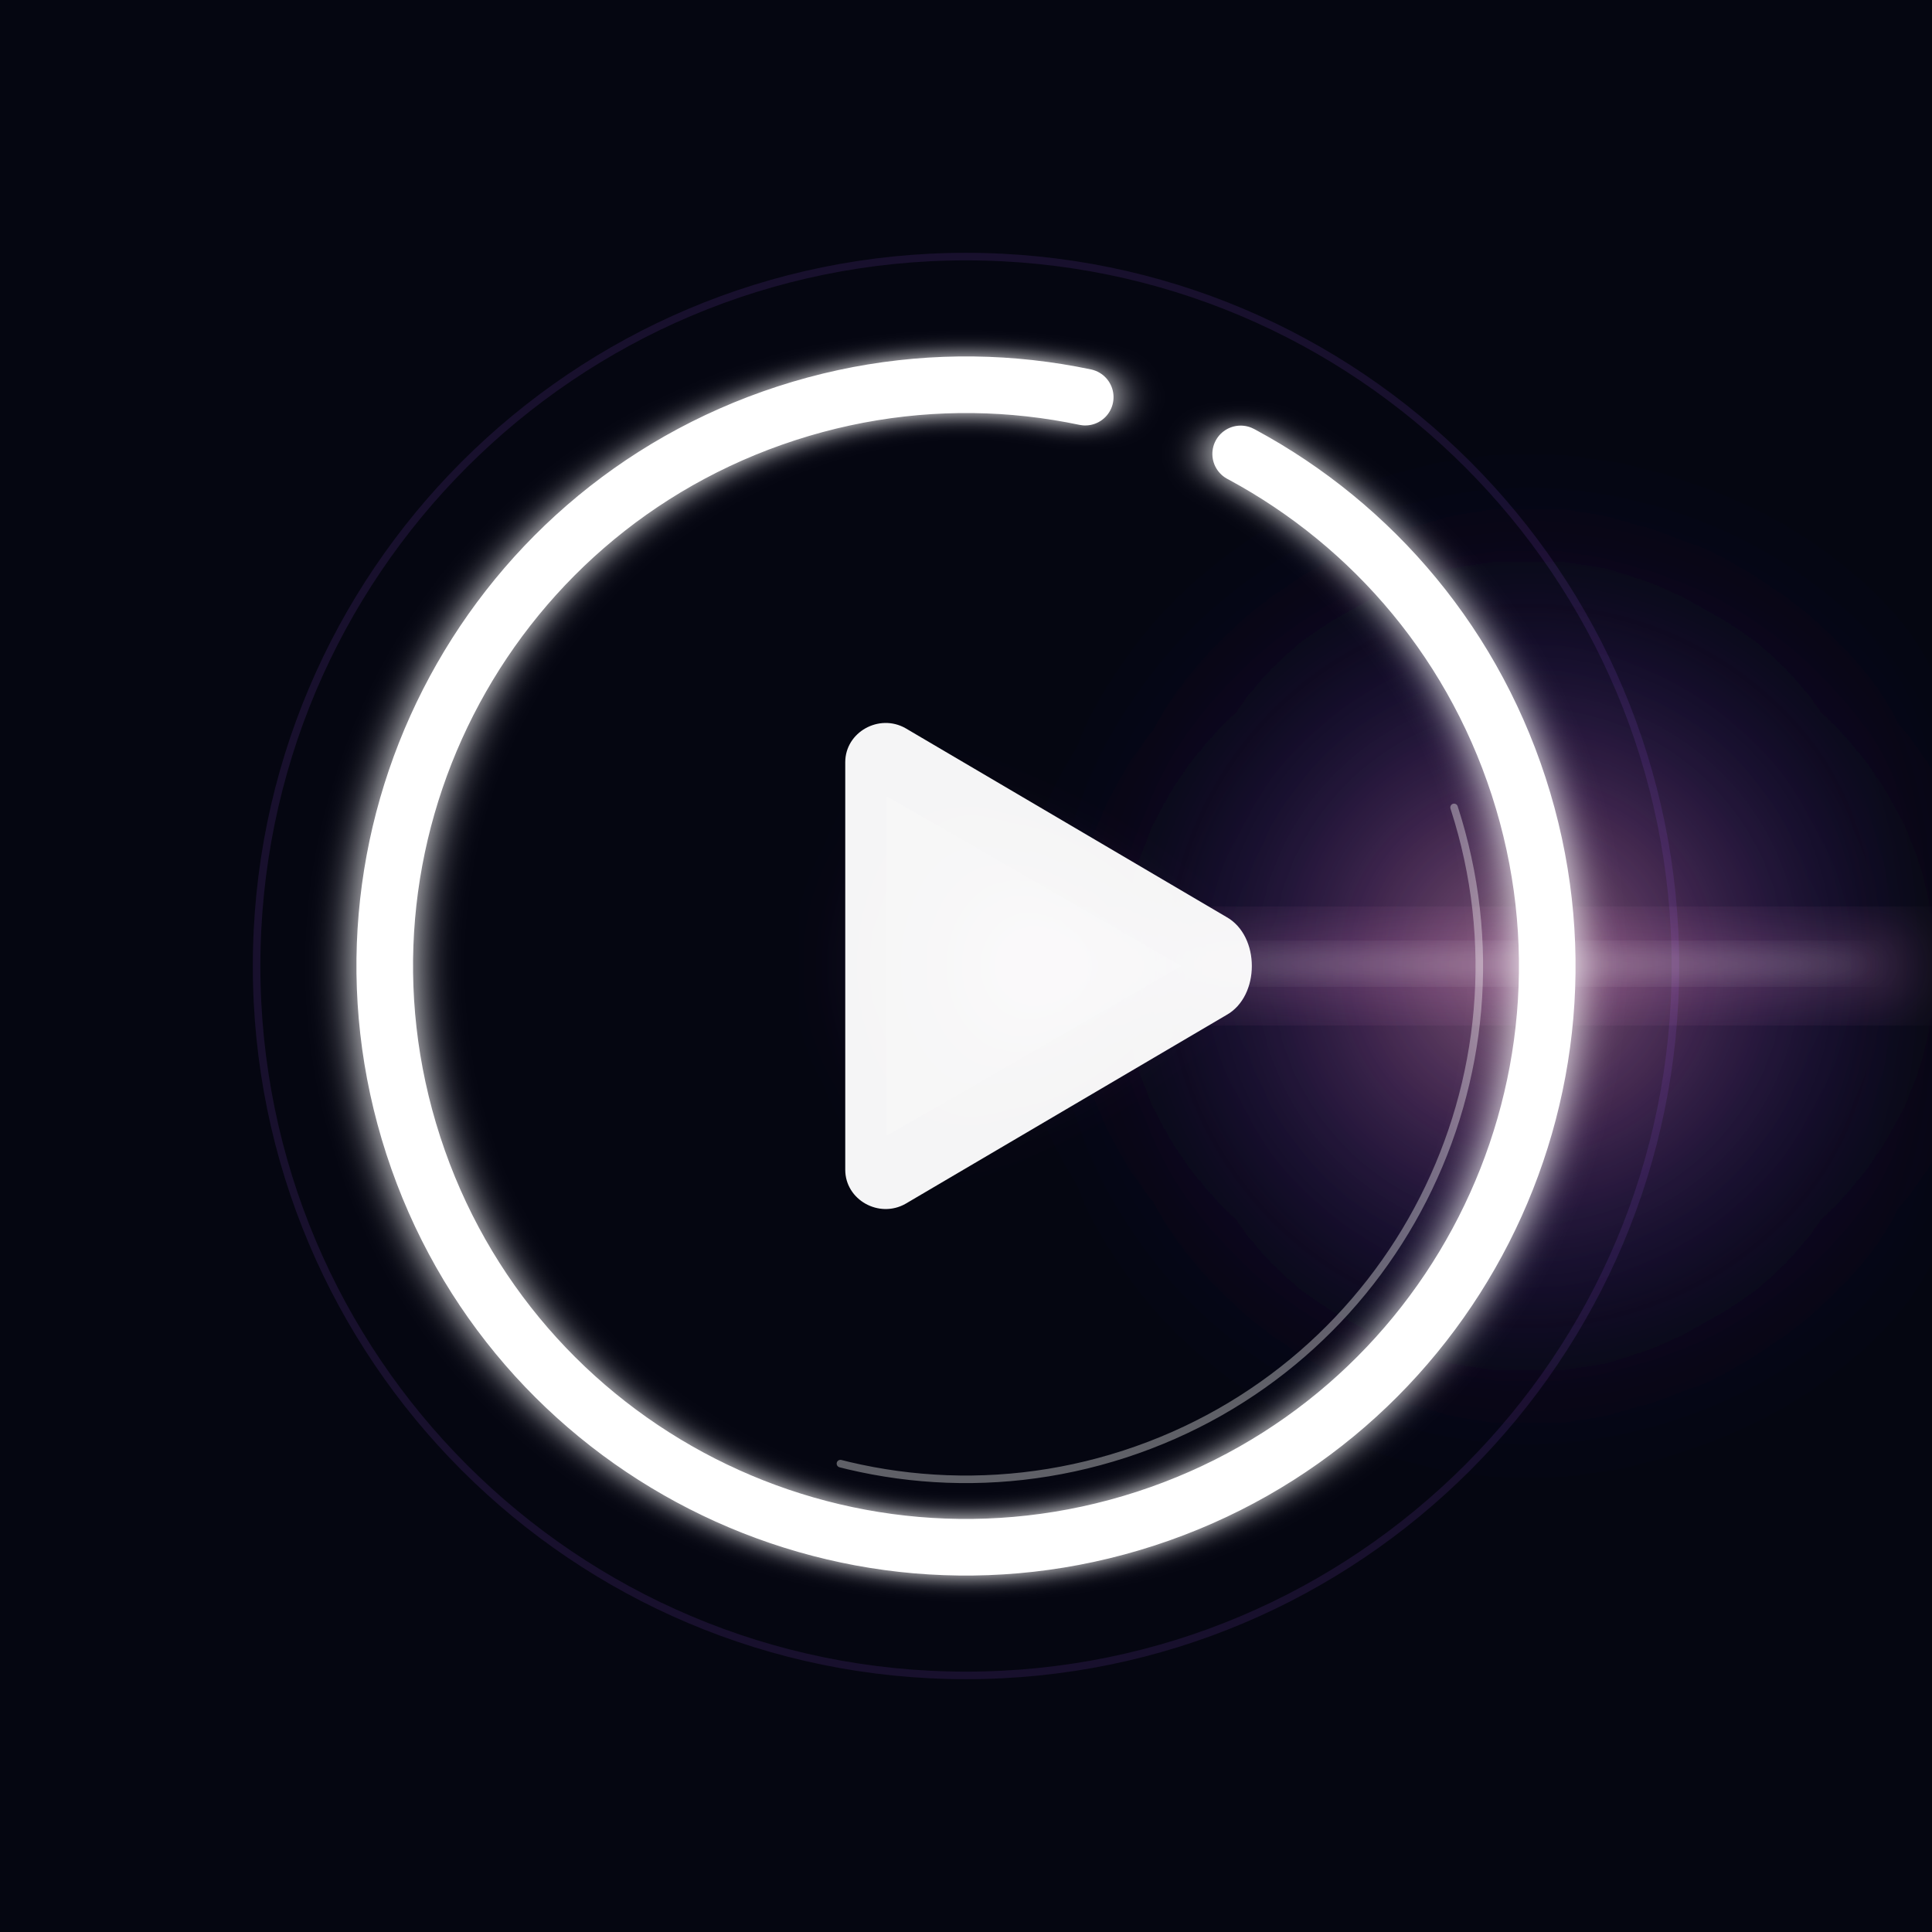
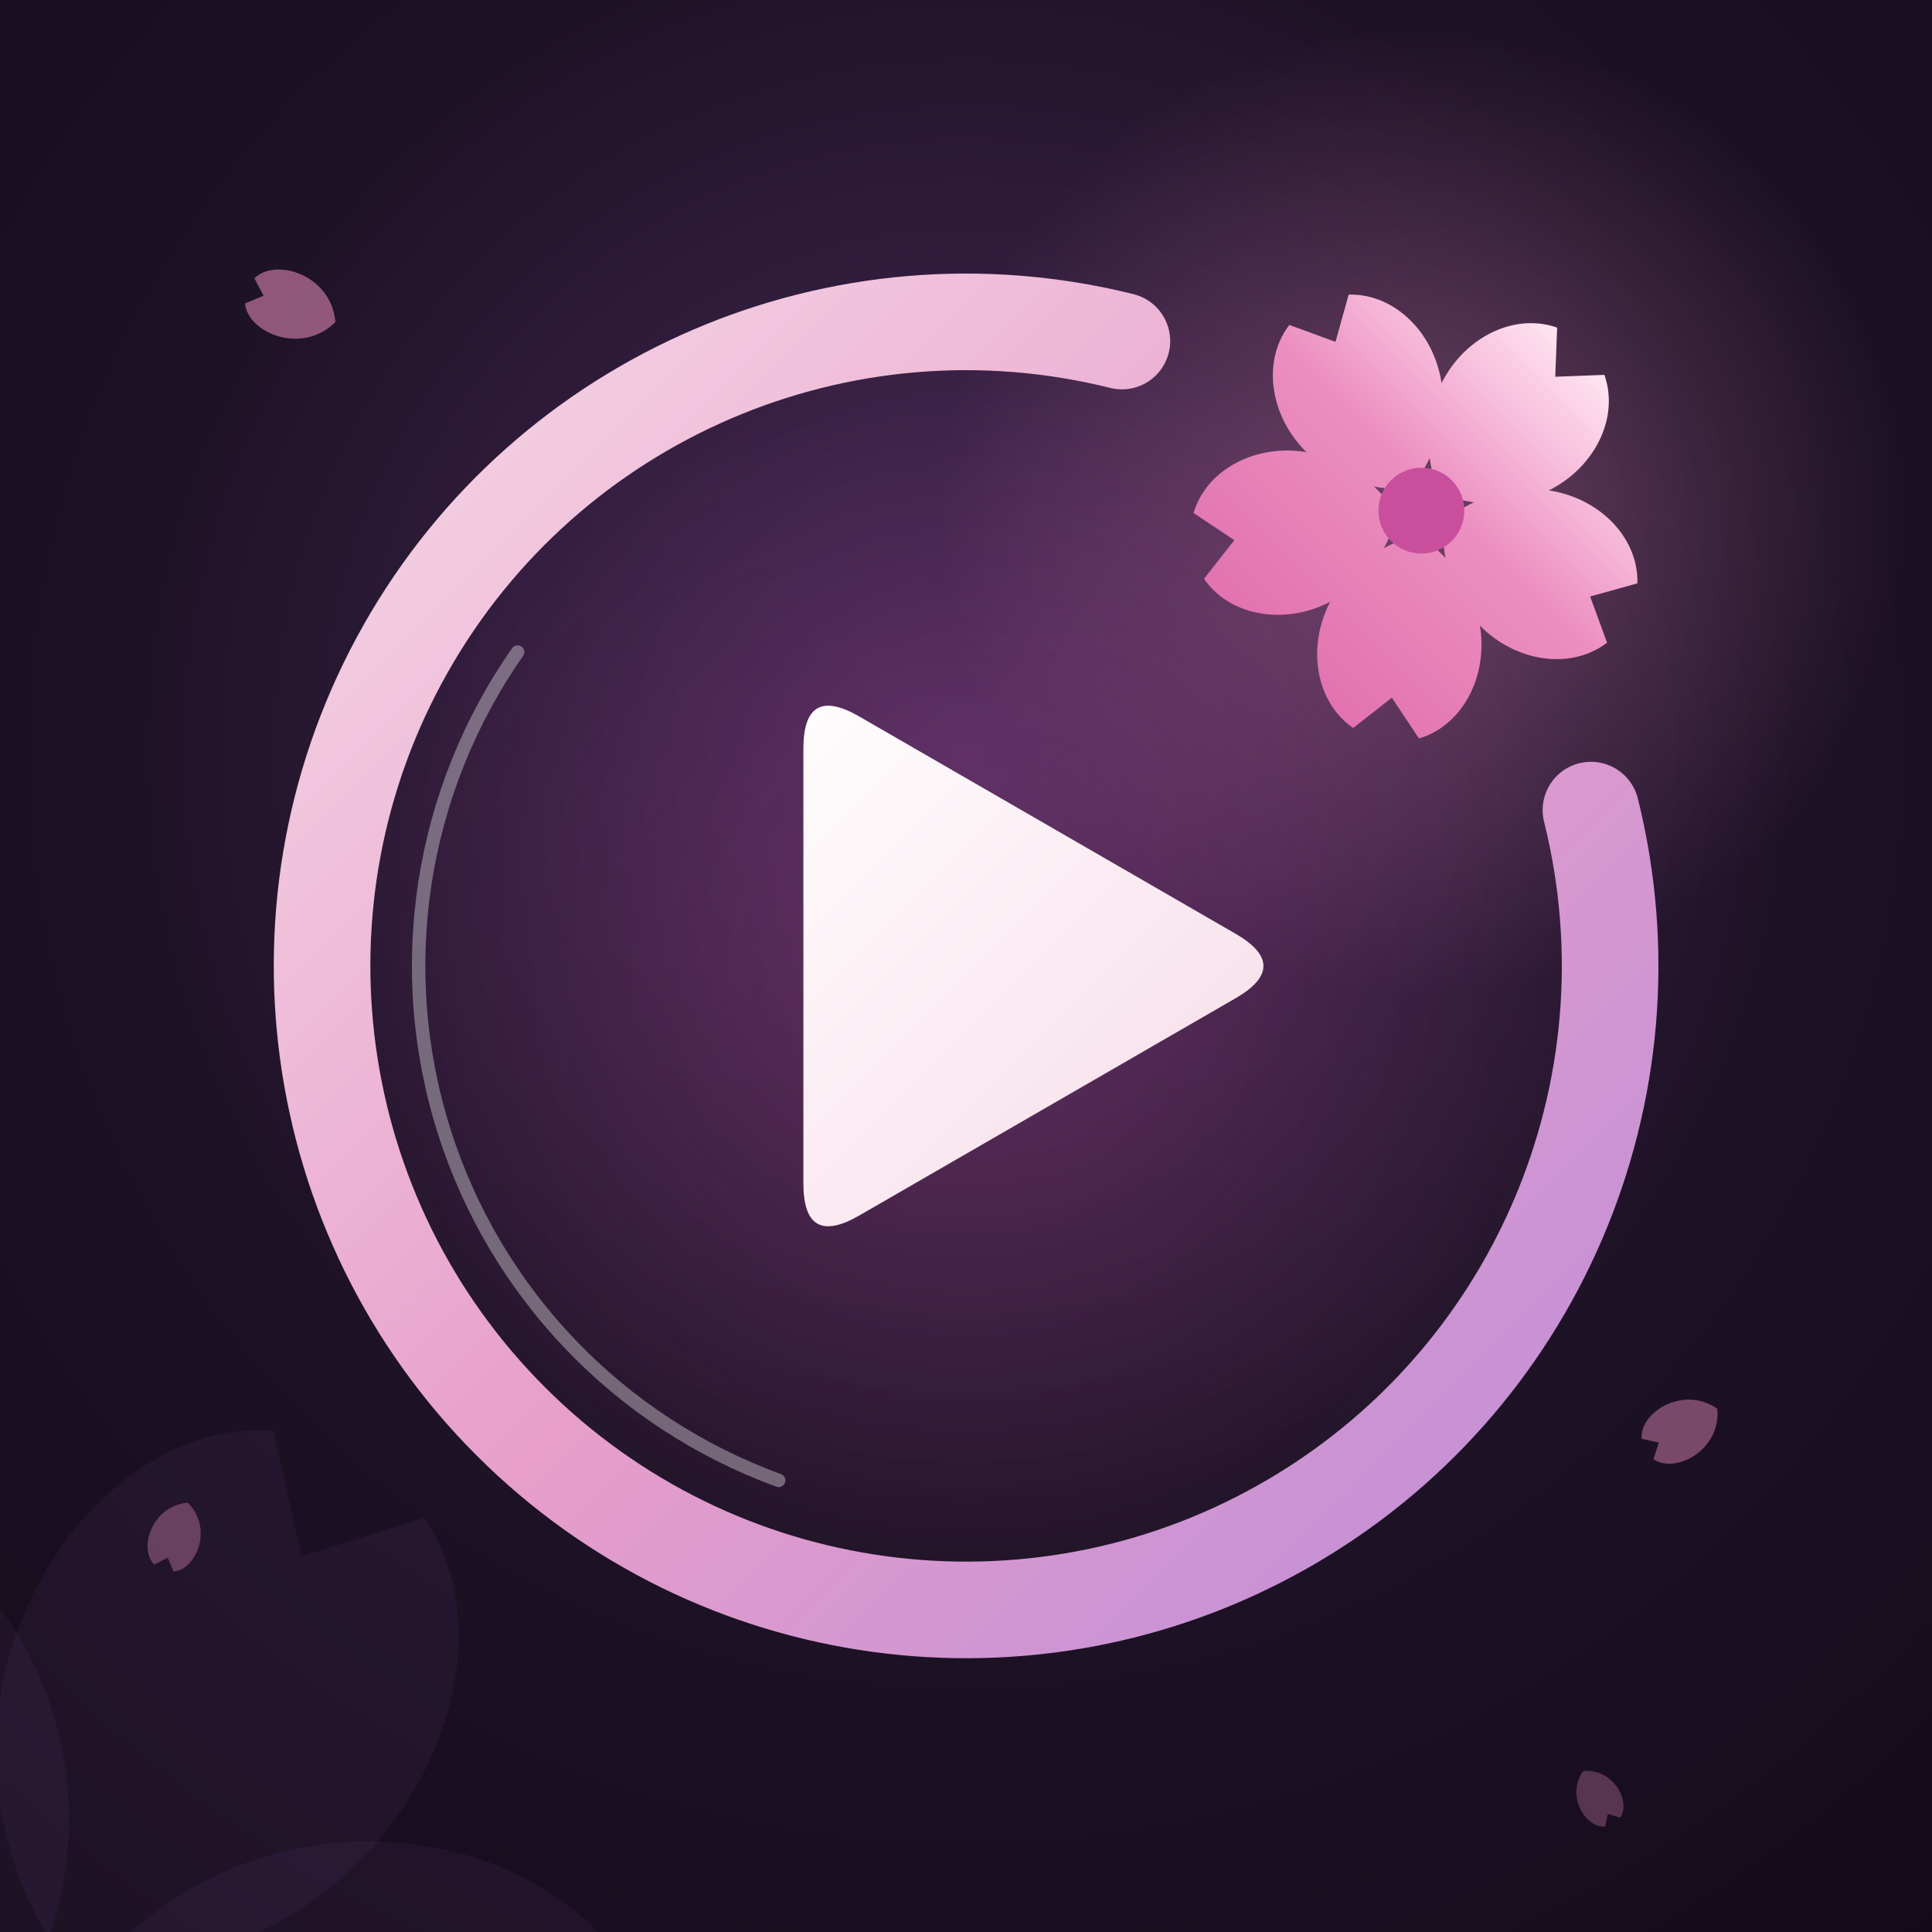
- <svg xmlns="http://www.w3.org/2000/svg" width="512" height="512" viewBox="0 0 512 512">
+ <svg xmlns="http://www.w3.org/2000/svg" width="512" height="512" viewBox="18 18 72 72">
  <defs>
-     <radialGradient id="bgAura" cx="50%" cy="50%" r="50%">
-       <stop offset="0%" stop-color="#FFD8F3" stop-opacity="0.72" />
-       <stop offset="22%" stop-color="#FF8BDF" stop-opacity="0.38" />
-       <stop offset="48%" stop-color="#A75CFF" stop-opacity="0.22" />
-       <stop offset="78%" stop-color="#5130B8" stop-opacity="0.08" />
-       <stop offset="100%" stop-color="#050611" stop-opacity="0" />
+     <radialGradient id="g0" gradientUnits="userSpaceOnUse" cx="54" cy="46" r="62">
+       <stop offset="0" stop-color="#4A2A5A" stop-opacity="1" />
+       <stop offset="0.5" stop-color="#1E1226" stop-opacity="1" />
+       <stop offset="1" stop-color="#120A17" stop-opacity="1" />
    </radialGradient>
-     <linearGradient id="ringGradient" x1="96" y1="84" x2="420" y2="420">
-       <stop offset="0%" stop-color="#FFFFFF" />
-       <stop offset="20%" stop-color="#FFD2F0" />
-       <stop offset="48%" stop-color="#E482E6" />
-       <stop offset="74%" stop-color="#7F4BE0" />
-       <stop offset="100%" stop-color="#FFF1FA" />
+     <radialGradient id="g6" gradientUnits="userSpaceOnUse" cx="70.97" cy="37.03" r="18">
+       <stop offset="0" stop-color="#EC8FC0" stop-opacity="0.33" />
+       <stop offset="1" stop-color="#EC8FC0" stop-opacity="0" />
+     </radialGradient>
+     <radialGradient id="g7" gradientUnits="userSpaceOnUse" cx="54" cy="54" r="24">
+       <stop offset="0" stop-color="#C94F9C" stop-opacity="0.25" />
+       <stop offset="1" stop-color="#C94F9C" stop-opacity="0" />
+     </radialGradient>
+     <linearGradient id="g13" gradientUnits="userSpaceOnUse" x1="30" y1="30" x2="80" y2="80">
+       <stop offset="0" stop-color="#F6D9E6" stop-opacity="1" />
+       <stop offset="0.5" stop-color="#E79ECB" stop-opacity="1" />
+       <stop offset="1" stop-color="#B98CD9" stop-opacity="1" />
    </linearGradient>
-     <radialGradient id="playGlow" cx="50%" cy="50%" r="50%">
-       <stop offset="0%" stop-color="#FFFFFF" stop-opacity="0.72" />
-       <stop offset="42%" stop-color="#FF9FE5" stop-opacity="0.24" />
-       <stop offset="100%" stop-color="#A64CFF" stop-opacity="0" />
-     </radialGradient>
-     <linearGradient id="playFill" x1="216" y1="196" x2="326" y2="316">
-       <stop offset="0%" stop-color="#FFFFFF" />
-       <stop offset="55%" stop-color="#FFE0F4" />
-       <stop offset="100%" stop-color="#FF9FE5" />
+     <linearGradient id="g14" gradientUnits="userSpaceOnUse" x1="46" y1="44" x2="66" y2="64">
+       <stop offset="0" stop-color="#FFFFFF" stop-opacity="1" />
+       <stop offset="1" stop-color="#F6D9E6" stop-opacity="1" />
    </linearGradient>
-     <filter id="ringGlow" x="-70%" y="-70%" width="240%" height="240%">
-       <feGaussianBlur stdDeviation="4.5" result="blur" />
-       <feMerge>
-         <feMergeNode />
-         <feMergeNode in="SourceGraphic" />
-       </feMerge>
-     </filter>
-     <filter id="blur18">
-       <feGaussianBlur stdDeviation="18" />
-     </filter>
-     <filter id="blur9">
-       <feGaussianBlur stdDeviation="9" />
-     </filter>
-     <filter id="blur4">
-       <feGaussianBlur stdDeviation="4" />
-     </filter>
+     <linearGradient id="g15" gradientUnits="userSpaceOnUse" x1="64.97" y1="43.03" x2="76.97" y2="31.03">
+       <stop offset="0" stop-color="#E070AE" stop-opacity="1" />
+       <stop offset="0.55" stop-color="#EC8FC0" stop-opacity="1" />
+       <stop offset="1" stop-color="#FFE6F2" stop-opacity="1" />
+     </linearGradient>
+     <linearGradient id="g16" gradientUnits="userSpaceOnUse" x1="64.97" y1="43.03" x2="76.97" y2="31.03">
+       <stop offset="0" stop-color="#E070AE" stop-opacity="1" />
+       <stop offset="0.55" stop-color="#EC8FC0" stop-opacity="1" />
+       <stop offset="1" stop-color="#FFE6F2" stop-opacity="1" />
+     </linearGradient>
+     <linearGradient id="g17" gradientUnits="userSpaceOnUse" x1="64.97" y1="43.03" x2="76.97" y2="31.03">
+       <stop offset="0" stop-color="#E070AE" stop-opacity="1" />
+       <stop offset="0.55" stop-color="#EC8FC0" stop-opacity="1" />
+       <stop offset="1" stop-color="#FFE6F2" stop-opacity="1" />
+     </linearGradient>
+     <linearGradient id="g18" gradientUnits="userSpaceOnUse" x1="64.97" y1="43.03" x2="76.97" y2="31.03">
+       <stop offset="0" stop-color="#E070AE" stop-opacity="1" />
+       <stop offset="0.55" stop-color="#EC8FC0" stop-opacity="1" />
+       <stop offset="1" stop-color="#FFE6F2" stop-opacity="1" />
+     </linearGradient>
+     <linearGradient id="g19" gradientUnits="userSpaceOnUse" x1="64.97" y1="43.03" x2="76.97" y2="31.03">
+       <stop offset="0" stop-color="#E070AE" stop-opacity="1" />
+       <stop offset="0.55" stop-color="#EC8FC0" stop-opacity="1" />
+       <stop offset="1" stop-color="#FFE6F2" stop-opacity="1" />
+     </linearGradient>
  </defs>
-   <rect width="512" height="512" fill="#050611" />
-   <circle cx="405" cy="256" r="128" fill="url(#bgAura)" filter="url(#blur18)" opacity="0.92" />
-   <circle cx="256" cy="256" r="188" fill="none" stroke="#A85CFF" stroke-width="2" opacity="0.12" />
-   <ellipse cx="405" cy="256" rx="138" ry="13" fill="#FF9FE5" filter="url(#blur9)" opacity="0.18" />
-   <ellipse cx="405" cy="255.4" rx="92" ry="5" fill="#FFFFFF" filter="url(#blur4)" opacity="0.18" />
-   <circle cx="256" cy="256" r="154" fill="none" stroke="url(#ringGradient)" stroke-width="15" stroke-linecap="round" stroke-dasharray="924 44" stroke-dashoffset="118" transform="rotate(-18 256 256)" filter="url(#ringGlow)" />
-   <circle cx="256" cy="256" r="136" fill="none" stroke="#FFFFFF" stroke-width="2" stroke-linecap="round" stroke-dasharray="360 608" stroke-dashoffset="70" transform="rotate(-18 256 256)" opacity="0.36" />
-   <path d="M222 196 L222 316 L324 256 Z" fill="url(#playGlow)" filter="url(#blur9)" opacity="0.75" />
-   <path d="M224 202        C224 194 233 189 240 193        L325 243        C334 248 334 264 325 269        L240 319        C233 323 224 318 224 310        Z" fill="url(#playFill)" opacity="0.96" />
-   <path d="M235 211 L313 256 L235 301 Z" fill="#FFFFFF" opacity="0.16" />
+   <path d="M0,0h108v108h-108z" fill="url(#g0)" />
+   <path d="M20.45,91.22C13.89,81.84 21.02,70.74 28.19,71.32L29.24,76L33.81,74.57C37.9,80.49 31.85,92.22 20.45,91.22Z" fill="#A57FD6" opacity="0.06" />
+   <path d="M20.88,92.19C27.77,83.05 40.53,86.4 42.19,93.4L38.08,95.84L40.84,99.75C36.48,105.46 23.46,103.34 20.88,92.19Z" fill="#A57FD6" opacity="0.06" />
+   <path d="M20.09,92.9C30.92,96.62 31.67,109.8 25.53,113.54L21.93,110.38L19.07,114.22C12.29,111.83 10.28,98.79 20.09,92.9Z" fill="#A57FD6" opacity="0.06" />
+   <path d="M19.18,92.37C18.98,103.81 6.68,108.59 1.22,103.91L3.12,99.52L-1.42,97.98C-1.25,90.8 10.54,84.86 19.18,92.37Z" fill="#A57FD6" opacity="0.06" />
+   <path d="M19.4,91.33C8.45,94.68 0.1,84.46 2.87,77.82L7.63,78.27L7.69,73.48C14.58,71.42 23.87,80.79 19.4,91.33Z" fill="#A57FD6" opacity="0.06" />
+   <path d="M52.97,37.03a18,18 0 1 1 36,0a18,18 0 1 1 -36,0Z" fill="url(#g6)" />
+   <path d="M30,54a24,24 0 1 1 48,0a24,24 0 1 1 -48,0Z" fill="url(#g7)" />
+   <path d="M30.5,30C29.25,31.25 27.24,30.41 27.13,29.31L27.82,29.02L27.48,28.37C28.27,27.59 30.35,28.24 30.5,30Z" fill="#EC8FC0" opacity="0.55" />
+   <path d="M82,70.5C82.14,72.05 80.43,72.94 79.62,72.38L79.82,71.76L79.18,71.62C79.1,70.64 80.72,69.61 82,70.5Z" fill="#EC8FC0" opacity="0.45" />
+   <path d="M25,74C25.96,74.96 25.32,76.49 24.47,76.57L24.25,76.05L23.75,76.31C23.15,75.71 23.65,74.12 25,74Z" fill="#EC8FC0" opacity="0.35" />
+   <path d="M77,84C78.14,83.9 78.79,85.15 78.38,85.74L77.92,85.6L77.82,86.07C77.1,86.13 76.34,84.94 77,84Z" fill="#EC8FC0" opacity="0.3" />
+   <path d="M47.02,73.17A20.4,20.4 0 0 1 37.29,42.3" fill="none" stroke="#FFFFFF" stroke-width="0.5" stroke-linecap="round" opacity="0.35" />
+   <path d="M77.29,48.19A24,24 0 1 1 59.81,30.71" fill="none" stroke="url(#g13)" stroke-width="3.6" stroke-linecap="round" />
+   <path d="M50.02,44.7L64.05,52.8Q66.12,54 64.05,55.2L50.02,63.3Q47.94,64.5 47.94,62.1L47.94,45.9Q47.94,43.5 50.02,44.7Z" fill="url(#g14)" />
+   <path d="M71.61,36.39C70.11,32.29 73.45,29.29 76.03,30.21L75.96,32.04L77.79,31.97C78.71,34.55 75.71,37.89 71.61,36.39Z" fill="url(#g15)" />
+   <path d="M71.77,37.44C75.22,34.75 79.1,36.99 79.02,39.74L77.26,40.23L77.89,41.95C75.72,43.62 71.62,41.81 71.77,37.44Z" fill="url(#g16)" />
+   <path d="M70.83,37.92C74.45,40.36 73.51,44.75 70.88,45.52L69.87,44L68.43,45.13C66.17,43.58 66.63,39.12 70.83,37.92Z" fill="url(#g17)" />
+   <path d="M70.08,37.17C68.88,41.37 64.42,41.83 62.87,39.57L64,38.13L62.48,37.12C63.25,34.49 67.64,33.55 70.08,37.17Z" fill="url(#g18)" />
+   <path d="M70.56,36.23C66.19,36.38 64.38,32.28 66.05,30.11L67.77,30.74L68.26,28.98C71.01,28.9 73.25,32.78 70.56,36.23Z" fill="url(#g19)" />
+   <path d="M69.37,37.03a1.6,1.6 0 1 1 3.2,0a1.6,1.6 0 1 1 -3.2,0Z" fill="#C94F9C" />
</svg>
